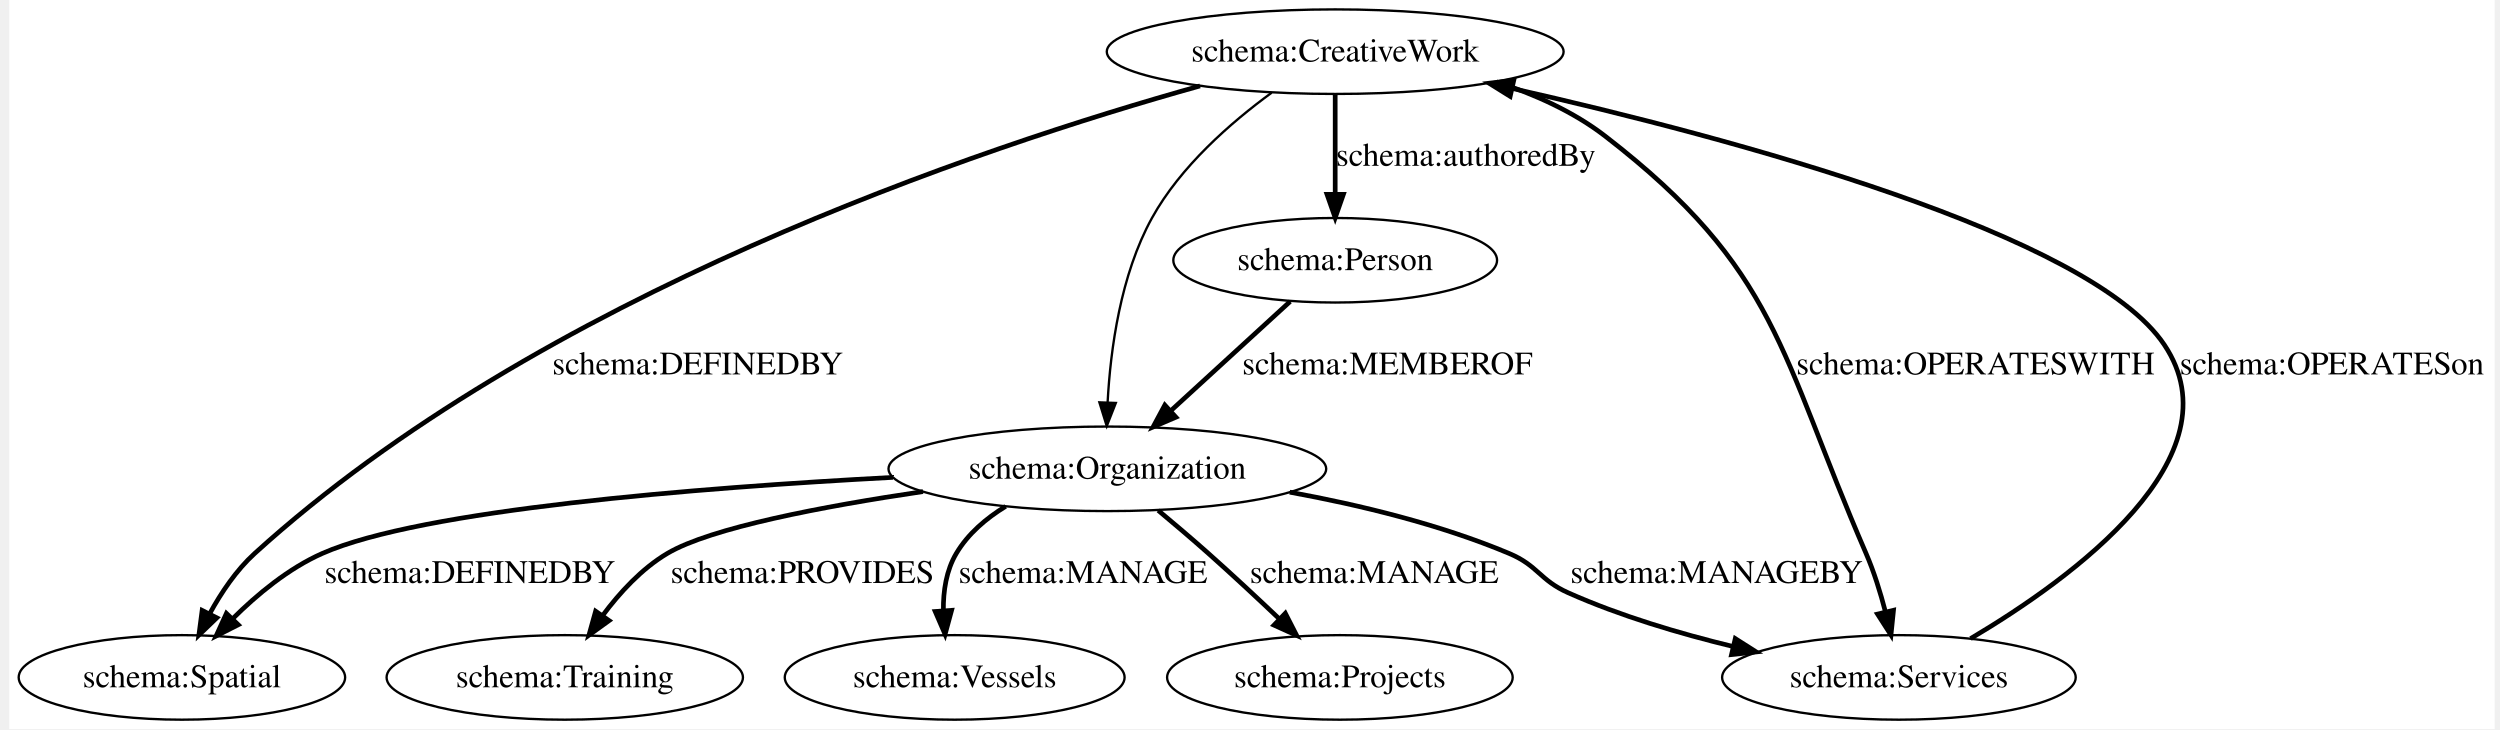
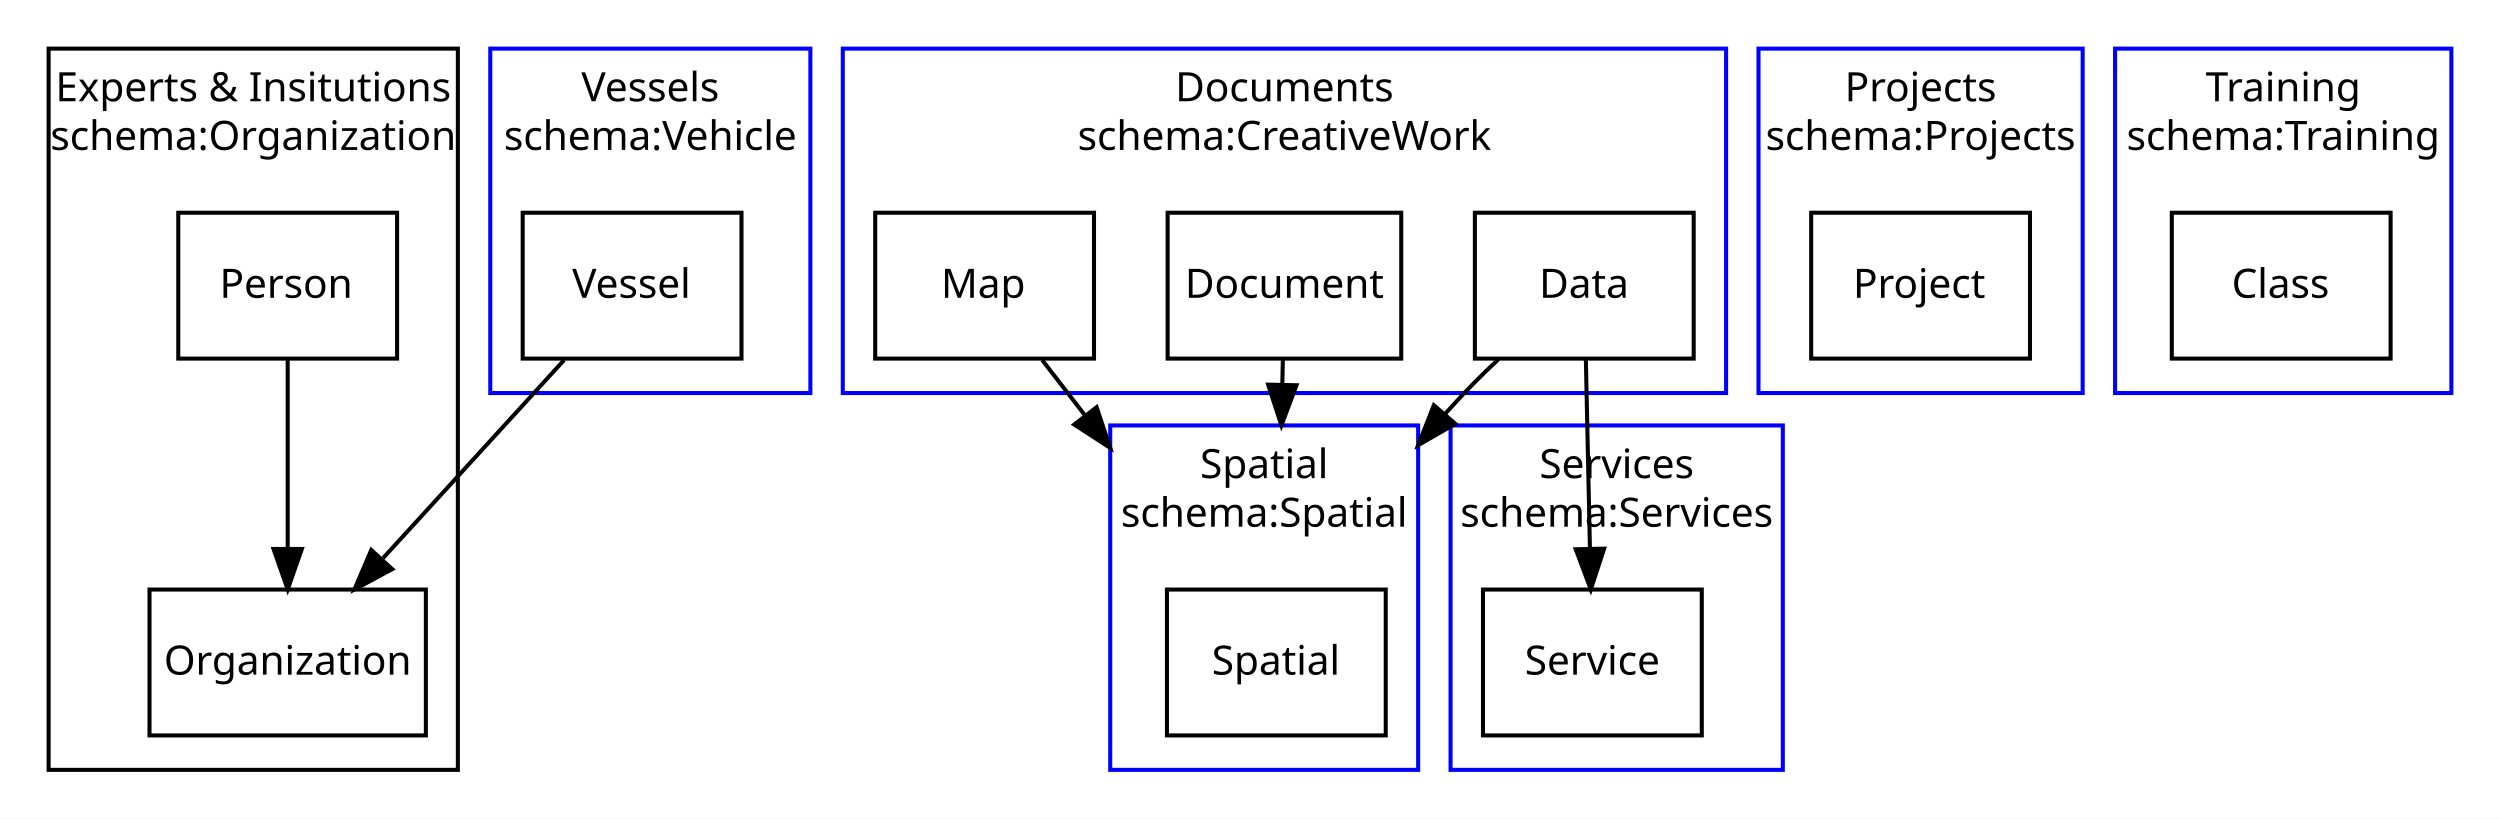
- <svg xmlns="http://www.w3.org/2000/svg" width="216pt" height="63pt" viewBox="0.00 0.00 216 63.36">
-   <g id="graph0" class="graph" transform="translate(1.004907,62.53624) scale(0.2041)" data-name="G">
-     <polygon fill="#ffffff" stroke="transparent" points="-4,4 -4,-306.4 1054.14,-306.4 1054.14,4 -4,4" />
-     <g id="node1" class="node" data-name="schema:CreativeWork" data-comment="main">
-       <ellipse fill="none" stroke="#000000" cx="560.498" cy="-284.4" rx="97.249" ry="18" />
-       <text text-anchor="middle" x="560.498" y="-280.2" font-family="Times,serif" font-size="14.00" fill="#000000">schema:CreativeWork</text>
+ <svg xmlns="http://www.w3.org/2000/svg" width="617pt" height="202pt" viewBox="0.00 0.00 617 202">
+   <g id="graph0" class="graph" transform="translate(4,198) scale(1)" data-name="G">
+     <polygon fill="#ffffff" stroke="transparent" points="-4,4 -4,-198 613,-198 613,4 -4,4" />
+     <g id="clust1" class="cluster">
+       <polygon fill="none" stroke="#000000" points="8,-8 8,-186 109,-186 109,-8 8,-8" />
+       <text text-anchor="middle" x="58.5" y="-173" font-family="Verdana" font-size="10.00" fill="#000000">Experts &amp; Insitutions</text>
+       <text text-anchor="middle" x="58.5" y="-161" font-family="Verdana" font-size="10.00" fill="#000000">schema:Organization</text>
    </g>
-     <g id="node2" class="node" data-name="schema:Person" data-comment="parse">
-       <ellipse fill="none" stroke="#000000" cx="560.498" cy="-195.6" rx="68.918" ry="18" />
-       <text text-anchor="middle" x="560.498" y="-191.4" font-family="Times,serif" font-size="14.00" fill="#000000">schema:Person</text>
+     <g id="clust2" class="cluster">
+       <polygon fill="none" stroke="#0000ff" points="354,-8 354,-93 436,-93 436,-8 354,-8" />
+       <text text-anchor="middle" x="395" y="-80" font-family="Verdana" font-size="10.00" fill="#000000">Services</text>
+       <text text-anchor="middle" x="395" y="-68" font-family="Verdana" font-size="10.00" fill="#000000">schema:Services</text>
    </g>
-     <g id="edge1" class="edge" data-name="schema:CreativeWork-&gt;schema:Person" data-comment="main-&gt;parse">
-       <path fill="none" stroke="#000000" stroke-width="2" d="M560.498,-266.001C560.498,-253.895 560.498,-237.808 560.498,-224.067" />
-       <polygon fill="#000000" stroke="#000000" stroke-width="2" points="563.998,-223.672 560.498,-213.672 556.998,-223.672 563.998,-223.672" />
-       <text text-anchor="middle" x="616.091" y="-235.8" font-family="Times,serif" font-size="14.00" fill="#000000">schema:authoredBy</text>
+     <g id="clust3" class="cluster">
+       <polygon fill="none" stroke="#0000ff" points="270,-8 270,-93 346,-93 346,-8 270,-8" />
+       <text text-anchor="middle" x="308" y="-80" font-family="Verdana" font-size="10.00" fill="#000000">Spatial</text>
+       <text text-anchor="middle" x="308" y="-68" font-family="Verdana" font-size="10.00" fill="#000000">schema:Spatial</text>
    </g>
-     <g id="node3" class="node" data-name="schema:Organization" data-comment="init">
-       <ellipse fill="none" stroke="#000000" cx="463.498" cy="-106.8" rx="93.175" ry="18" />
-       <text text-anchor="middle" x="463.498" y="-102.6" font-family="Times,serif" font-size="14.00" fill="#000000">schema:Organization</text>
+     <g id="clust4" class="cluster">
+       <polygon fill="none" stroke="#0000ff" points="430,-101 430,-186 510,-186 510,-101 430,-101" />
+       <text text-anchor="middle" x="470" y="-173" font-family="Verdana" font-size="10.00" fill="#000000">Projects</text>
+       <text text-anchor="middle" x="470" y="-161" font-family="Verdana" font-size="10.00" fill="#000000">schema:Projects</text>
    </g>
-     <g id="edge2" class="edge" data-name="schema:CreativeWork-&gt;schema:Organization" data-comment="main-&gt;init">
-       <path fill="none" stroke="#000000" d="M533.461,-266.942C516.104,-254.263 494.617,-235.529 482.498,-213.6 469.111,-189.378 464.832,-157.772 463.616,-135.241" />
-       <polygon fill="#000000" stroke="#000000" points="467.104,-134.846 463.239,-124.982 460.109,-135.104 467.104,-134.846" />
+     <g id="clust5" class="cluster">
+       <polygon fill="none" stroke="#0000ff" points="117,-101 117,-186 196,-186 196,-101 117,-101" />
+       <text text-anchor="middle" x="156.5" y="-173" font-family="Verdana" font-size="10.00" fill="#000000">Vessels</text>
+       <text text-anchor="middle" x="156.5" y="-161" font-family="Verdana" font-size="10.00" fill="#000000">schema:Vehicle</text>
    </g>
-     <g id="node5" class="node" data-name="schema:Training" data-comment="main-&gt;cleanup">
-       <ellipse fill="none" stroke="#000000" cx="232.498" cy="-18" rx="75.861" ry="18" />
-       <text text-anchor="middle" x="232.498" y="-13.8" font-family="Times,serif" font-size="14.00" fill="#000000">schema:Training</text>
+     <g id="clust6" class="cluster">
+       <polygon fill="none" stroke="#0000ff" points="518,-101 518,-186 601,-186 601,-101 518,-101" />
+       <text text-anchor="middle" x="559.5" y="-173" font-family="Verdana" font-size="10.00" fill="#000000">Training</text>
+       <text text-anchor="middle" x="559.5" y="-161" font-family="Verdana" font-size="10.00" fill="#000000">schema:Training</text>
    </g>
-     <g id="edge5" class="edge" data-name="schema:Organization-&gt;schema:Training" data-comment="main-&gt;cleanup">
-       <path fill="none" stroke="#000000" d="M385.006,-97.12C342.356,-90.81 294.642,-81.725 276.193,-70.8 265.266,-64.329 255.855,-54.075 248.595,-44.318" stroke-width="2" />
-       <polygon fill="#000000" stroke="#000000" stroke-width="2" points="251.374,-42.184 242.785,-35.98 245.63,-46.185 251.374,-42.184" />
-       <text text-anchor="middle" x="333.65" y="-58.2" font-family="Times,serif" font-size="14.00" fill="#000000">schema:PROVIDES</text>
+     <g id="clust7" class="cluster">
+       <polygon fill="none" stroke="#0000ff" points="204,-101 204,-186 422,-186 422,-101 204,-101" />
+       <text text-anchor="middle" x="313" y="-173" font-family="Verdana" font-size="10.00" fill="#000000">Documents</text>
+       <text text-anchor="middle" x="313" y="-161" font-family="Verdana" font-size="10.00" fill="#000000">schema:CreativeWork</text>
    </g>
-     <g id="edge3" class="edge" data-name="schema:CreativeWork-&gt;schema:Spatial" data-comment="main-&gt;cleanup">
-       <path fill="none" stroke="#000000" stroke-width="2" d="M502.943,-269.814C409.126,-243.603 221.574,-180.758 100.498,-70.8 92.672,-63.693 86.248,-54.139 81.317,-45.112" />
-       <polygon fill="#000000" stroke="#000000" stroke-width="2" points="84.358,-43.368 76.724,-36.02 78.11,-46.524 84.358,-43.368" />
-       <text text-anchor="middle" x="289.088" y="-147" font-family="Times,serif" font-size="14.00" fill="#000000">schema:DEFINEDBY</text>
+     <g id="node1" class="node" data-name="Person" data-comment="tr1">
+       <polygon fill="none" stroke="#000000" points="40,-109.5 40,-145.5 94,-145.5 94,-109.5 40,-109.5" />
+       <text text-anchor="middle" x="66.608" y="-124.5" font-family="Verdana" font-size="10.00" fill="#000000">Person</text>
    </g>
-     <g id="node8" class="node" data-name="schema:Vessels">
-       <ellipse fill="none" stroke="#000000" cx="398.498" cy="-18" rx="72.344" ry="18" />
-       <text text-anchor="middle" x="398.498" y="-13.8" font-family="Times,serif" font-size="14.00" fill="#000000">schema:Vessels</text>
+     <g id="node2" class="node" data-name="Organization" data-comment="cls0-&gt;tr1">
+       <polygon fill="none" stroke="#000000" points="32.899,-16.5 32.899,-52.5 101.101,-52.5 101.101,-16.5 32.899,-16.5" />
+       <text text-anchor="middle" x="67" y="-31.5" font-family="Verdana" font-size="10.00" fill="#000000">Organization</text>
    </g>
-     <g id="node6" class="node" data-name="schema:Projects" data-comment="schema:Vessels">
-       <ellipse fill="none" stroke="#000000" cx="562.498" cy="-18" rx="73.57" ry="18" />
-       <text text-anchor="middle" x="562.498" y="-13.8" font-family="Times,serif" font-size="14.00" fill="#000000">schema:Projects</text>
+     <g id="node3" class="node" data-name="Service" data-comment="cls0-&gt;tr1">
+       <polygon fill="none" stroke="#000000" points="362,-16.5 362,-52.5 416,-52.5 416,-16.5 362,-16.5" />
+       <text text-anchor="middle" x="388.992" y="-31.5" font-family="Verdana" font-size="10.00" fill="#000000">Service</text>
    </g>
-     <g id="edge4" class="edge" data-name="schema:Person-&gt;schema:Organization" data-comment="schema:Vessels">
-       <path fill="none" stroke="#000000" d="M541.334,-178.056C526.814,-164.764 506.677,-146.329 490.522,-131.54" stroke-width="2" />
-       <polygon fill="#000000" stroke="#000000" stroke-width="2" points="492.693,-128.782 482.954,-124.612 487.967,-133.946 492.693,-128.782" />
-       <text text-anchor="middle" x="582.711" y="-147" font-family="Times,serif" font-size="14.00" fill="#000000">schema:MEMBEROF</text>
+     <g id="edge6" class="edge" data-name="Person-&gt;Organization" data-comment="cls0-&gt;tr1">
+       <path fill="none" stroke="#000000" d="M67,-109.126C67,-95.921 67,-77.869 67,-62.827" />
+       <polygon fill="#000000" stroke="#000000" points="70.5,-62.519 67,-52.519 63.5,-62.519 70.5,-62.519" />
    </g>
-     <g id="edge6" class="edge" data-name="schema:Organization-&gt;schema:Projects" data-comment="main-&gt;printf">
-       <path fill="none" stroke="#000000" stroke-width="2" d="M485.144,-89.1C492.042,-83.348 499.657,-76.879 506.498,-70.8 516.486,-61.924 527.216,-51.926 536.584,-43.036" />
-       <polygon fill="#000000" stroke="#000000" stroke-width="2" points="539.267,-45.314 544.086,-35.879 534.435,-40.249 539.267,-45.314" />
-       <text text-anchor="middle" x="577.144" y="-58.2" font-family="Times,serif" font-size="14.00" fill="#000000">schema:MANAGE</text>
+     <g id="node5" class="node" data-name="Project" data-comment="pr1">
+       <polygon fill="none" stroke="#000000" points="443,-109.5 443,-145.5 497,-145.5 497,-109.5 443,-109.5" />
+       <text text-anchor="middle" x="469.662" y="-124.5" font-family="Verdana" font-size="10.00" fill="#000000">Project</text>
    </g>
-     <g id="edge10" class="edge" data-name="schema:CreativeWork-&gt;schema:Services" data-comment="main-&gt;printf">
-       <path fill="none" stroke="#000000" d="M629.145,-271.553C645.448,-266.26 662.005,-258.824 675.498,-248.4 749.158,-191.493 749.489,-156.208 786.498,-70.8 789.891,-62.968 792.629,-54.118 794.753,-45.932" stroke-width="2" />
-       <polygon fill="#000000" stroke="#000000" stroke-width="2" points="798.195,-46.586 797.117,-36.046 791.387,-44.958 798.195,-46.586" />
-       <text text-anchor="middle" x="833.086" y="-147" font-family="Times,serif" font-size="14.00" fill="#000000">schema:OPERATESWITH</text>
+     <g id="node4" class="node" data-name="Spatial" data-comment="sr1">
+       <polygon fill="none" stroke="#000000" points="284,-16.5 284,-52.5 338,-52.5 338,-16.5 284,-16.5" />
+       <text text-anchor="middle" x="310.887" y="-31.5" font-family="Verdana" font-size="10.00" fill="#000000">Spatial</text>
    </g>
-     <g id="node7" class="node" data-name="schema:Services" data-comment="execute">
-       <ellipse fill="none" stroke="#000000" cx="800.498" cy="-18" rx="75.275" ry="18" />
-       <text text-anchor="middle" x="800.498" y="-13.8" font-family="Times,serif" font-size="14.00" fill="#000000">schema:Services</text>
+     <g id="node7" class="node" data-name="Class" data-comment="cls2-&gt;sr1">
+       <polygon fill="none" stroke="#000000" points="532,-109.5 532,-145.5 586,-145.5 586,-109.5 532,-109.5" />
+       <text text-anchor="middle" x="558.832" y="-124.5" font-family="Verdana" font-size="10.00" fill="#000000">Class</text>
    </g>
-     <g id="node4" class="node" data-name="schema:Spatial" data-comment="execute">
-       <ellipse fill="none" stroke="#000000" cx="69.498" cy="-18" rx="69.495" ry="18" />
-       <text text-anchor="middle" x="69.498" y="-13.8" font-family="Times,serif" font-size="14.00" fill="#000000">schema:Spatial</text>
+     <g id="edge5" class="edge" data-name="Vessel-&gt;Organization" data-comment="ssr1">
+       <path fill="none" stroke="#000000" d="M135.207,-109.126C122.435,-95.152 104.701,-75.749 90.517,-60.231" />
+       <polygon fill="#000000" stroke="#000000" points="92.799,-57.539 83.469,-52.519 87.632,-62.262 92.799,-57.539" />
    </g>
-     <g id="edge8" class="edge" data-name="schema:Organization-&gt;schema:Spatial" data-comment="parse-&gt;execute">
-       <path fill="none" stroke="#000000" stroke-width="2" d="M372.221,-103.167C288.537,-98.721 171.432,-89.367 129.317,-70.8 114.936,-64.46 101.552,-53.368 91.106,-42.982" />
-       <polygon fill="#000000" stroke="#000000" stroke-width="2" points="93.495,-40.416 84.047,-35.622 88.443,-45.262 93.495,-40.416" />
-       <text text-anchor="middle" x="192.088" y="-58.2" font-family="Times,serif" font-size="14.00" fill="#000000">schema:DEFINEDBY</text>
+     <g id="node6" class="node" data-name="Vessel" data-comment="ssr2">
+       <polygon fill="none" stroke="#000000" points="125,-109.5 125,-145.5 179,-145.5 179,-109.5 125,-109.5" />
+       <text text-anchor="middle" x="151.827" y="-124.5" font-family="Verdana" font-size="10.00" fill="#000000">Vessel</text>
    </g>
-     <g id="edge7" class="edge" data-name="schema:Organization-&gt;schema:Services" data-comment="execute-&gt;compare">
-       <path fill="none" stroke="#000000" stroke-width="2" d="M541.134,-96.862C571.077,-91.392 605.122,-83.122 634.498,-70.8 646.932,-65.584 647.442,-59.481 659.761,-54 681.74,-44.221 706.879,-36.731 729.771,-31.183" />
-       <polygon fill="#000000" stroke="#000000" stroke-width="2" points="730.828,-34.53 739.769,-28.846 729.235,-27.714 730.828,-34.53" />
-       <text text-anchor="middle" x="722.866" y="-58.2" font-family="Times,serif" font-size="14.00" fill="#000000">schema:MANAGEBY</text>
+     <g id="edge4" class="edge" data-name="Data-&gt;Service" data-comment="vr2">
+       <path fill="none" stroke="#000000" d="M387.395,-109.126C387.679,-95.921 388.067,-77.869 388.391,-62.827" />
+       <polygon fill="#000000" stroke="#000000" points="391.897,-62.592 388.613,-52.519 384.898,-62.442 391.897,-62.592" />
    </g>
-     <g id="edge9" class="edge" data-name="schema:Organization-&gt;schema:Vessels">
-       <path fill="none" stroke="#000000" stroke-width="2" d="M420.214,-90.826C411.864,-85.722 404.177,-79.155 399.204,-70.8 394.919,-63.599 393.603,-54.809 393.684,-46.483" />
-       <polygon fill="#000000" stroke="#000000" stroke-width="2" points="397.187,-46.564 394.413,-36.339 390.205,-46.062 397.187,-46.564" />
-       <text text-anchor="middle" x="453.144" y="-58.2" font-family="Times,serif" font-size="14.00" fill="#000000">schema:MANAGE</text>
+     <g id="edge1" class="edge" data-name="Document-&gt;Spatial" data-comment="vr2">
+       <path fill="none" stroke="#000000" d="M312.605,-109.126C312.564,-107.231 312.521,-105.236 312.477,-103.164" />
+       <polygon fill="#000000" stroke="#000000" points="315.972,-102.919 312.258,-92.997 308.974,-103.07 315.972,-102.919" />
    </g>
-     <g id="edge11" class="edge" data-name="schema:Services-&gt;schema:CreativeWork" data-comment="schema:Organization-&gt;schema:Vessels">
-       <path fill="none" stroke="#000000" stroke-width="2" d="M830.976,-34.51C874.372,-60.226 945.372,-111.864 913.498,-159.6 882.066,-206.673 730.033,-247.456 636.033,-268.722" />
-       <polygon fill="#000000" stroke="#000000" stroke-width="2" points="634.992,-265.369 625.998,-270.968 636.521,-272.2 634.992,-265.369" />
-       <text text-anchor="middle" x="984.819" y="-147" font-family="Times,serif" font-size="14.00" fill="#000000">schema:OPERATESon</text>
+     <g id="node9" class="node" data-name="Map" data-comment="vr2">
+       <polygon fill="none" stroke="#000000" points="212,-109.5 212,-145.5 266,-145.5 266,-109.5 212,-109.5" />
+       <text text-anchor="middle" x="238.664" y="-124.5" font-family="Verdana" font-size="10.00" fill="#000000">Map</text>
+     </g>
+     <g id="node8" class="node" data-name="Document" data-comment="vr2">
+       <polygon fill="none" stroke="#000000" points="284.173,-109.5 284.173,-145.5 341.827,-145.5 341.827,-109.5 284.173,-109.5" />
+       <text text-anchor="middle" x="313" y="-124.5" font-family="Verdana" font-size="10.00" fill="#000000">Document</text>
+     </g>
+     <g id="edge2" class="edge" data-name="Map-&gt;Spatial" data-comment="vr2">
+       <path fill="none" stroke="#000000" d="M253.225,-109.126C256.392,-105.035 259.919,-100.48 263.625,-95.692" />
+       <polygon fill="#000000" stroke="#000000" points="266.646,-97.508 270,-87.458 261.111,-93.222 266.646,-97.508" />
+     </g>
+     <g id="node10" class="node" data-name="Data" data-comment="vr2">
+       <polygon fill="none" stroke="#000000" points="360,-109.5 360,-145.5 414,-145.5 414,-109.5 360,-109.5" />
+       <text text-anchor="middle" x="386.938" y="-124.5" font-family="Verdana" font-size="10.00" fill="#000000">Data</text>
+     </g>
+     <g id="edge3" class="edge" data-name="Data-&gt;Spatial" data-comment="vr2">
+       <path fill="none" stroke="#000000" d="M365.805,-109.32C361.921,-105.691 357.923,-101.752 352.721,-95.927" />
+       <polygon fill="#000000" stroke="#000000" points="355.178,-93.417 345.997,-88.129 349.876,-97.988 355.178,-93.417" />
    </g>
  </g>
</svg>
